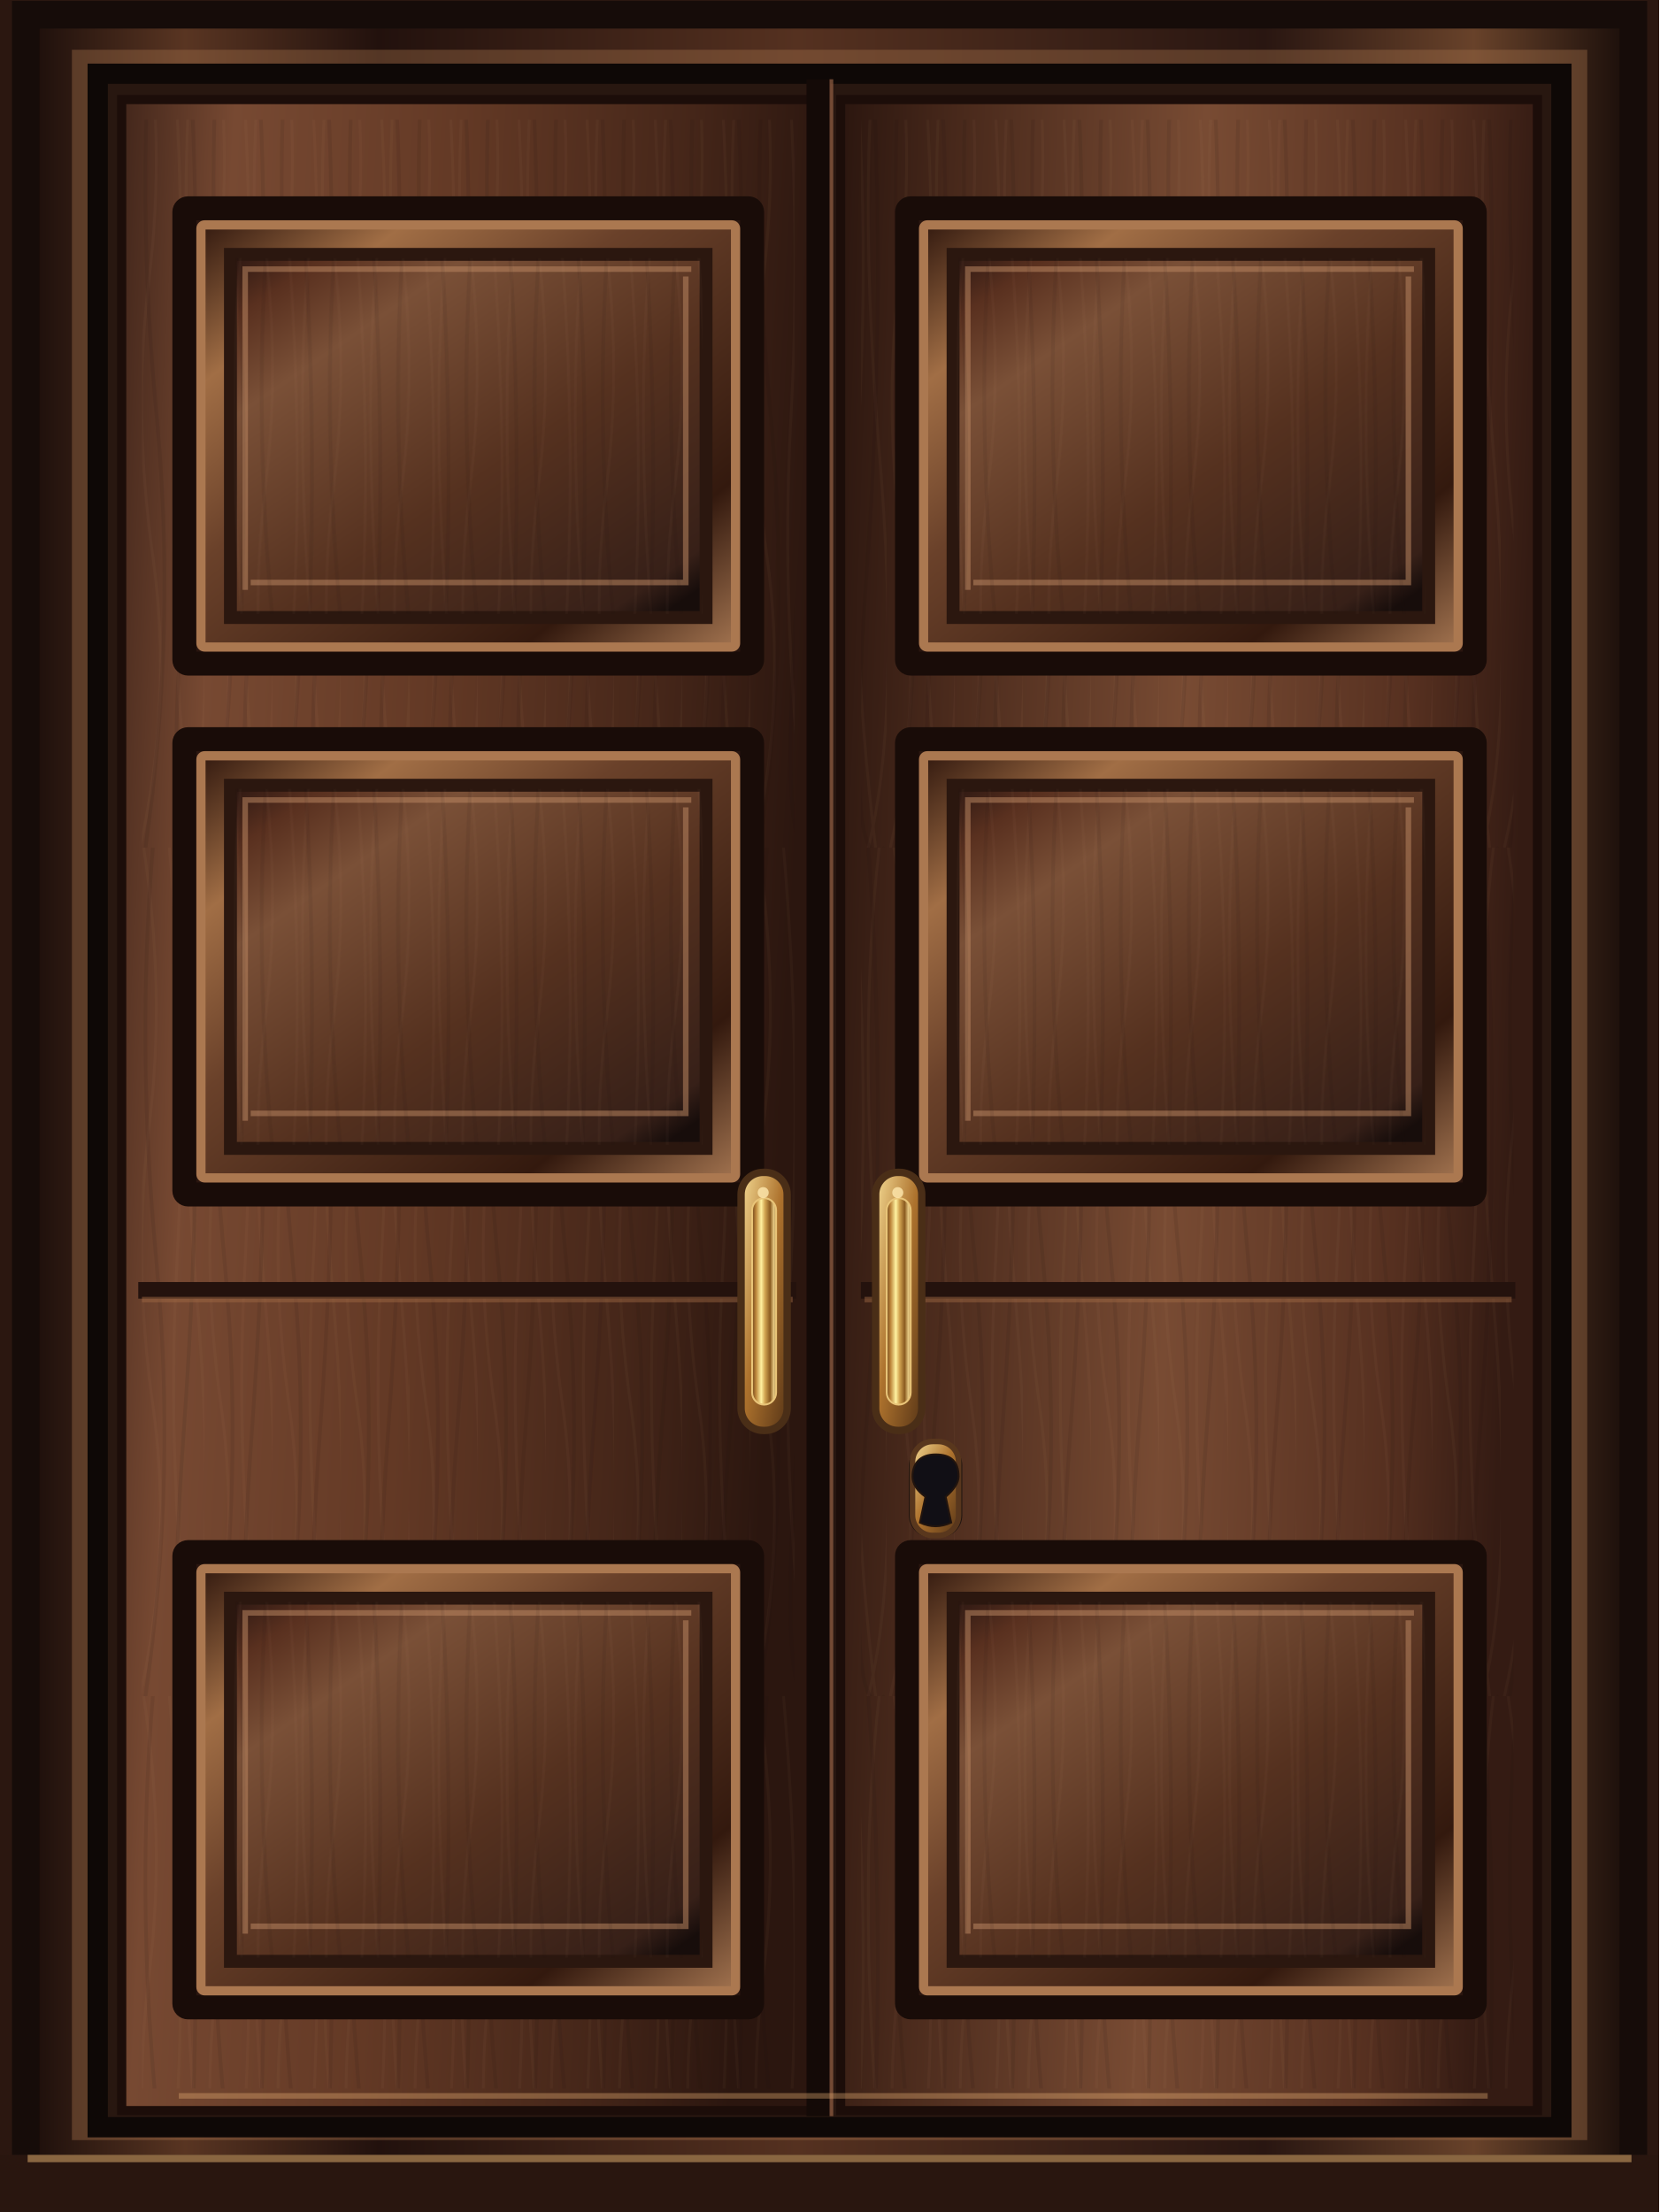
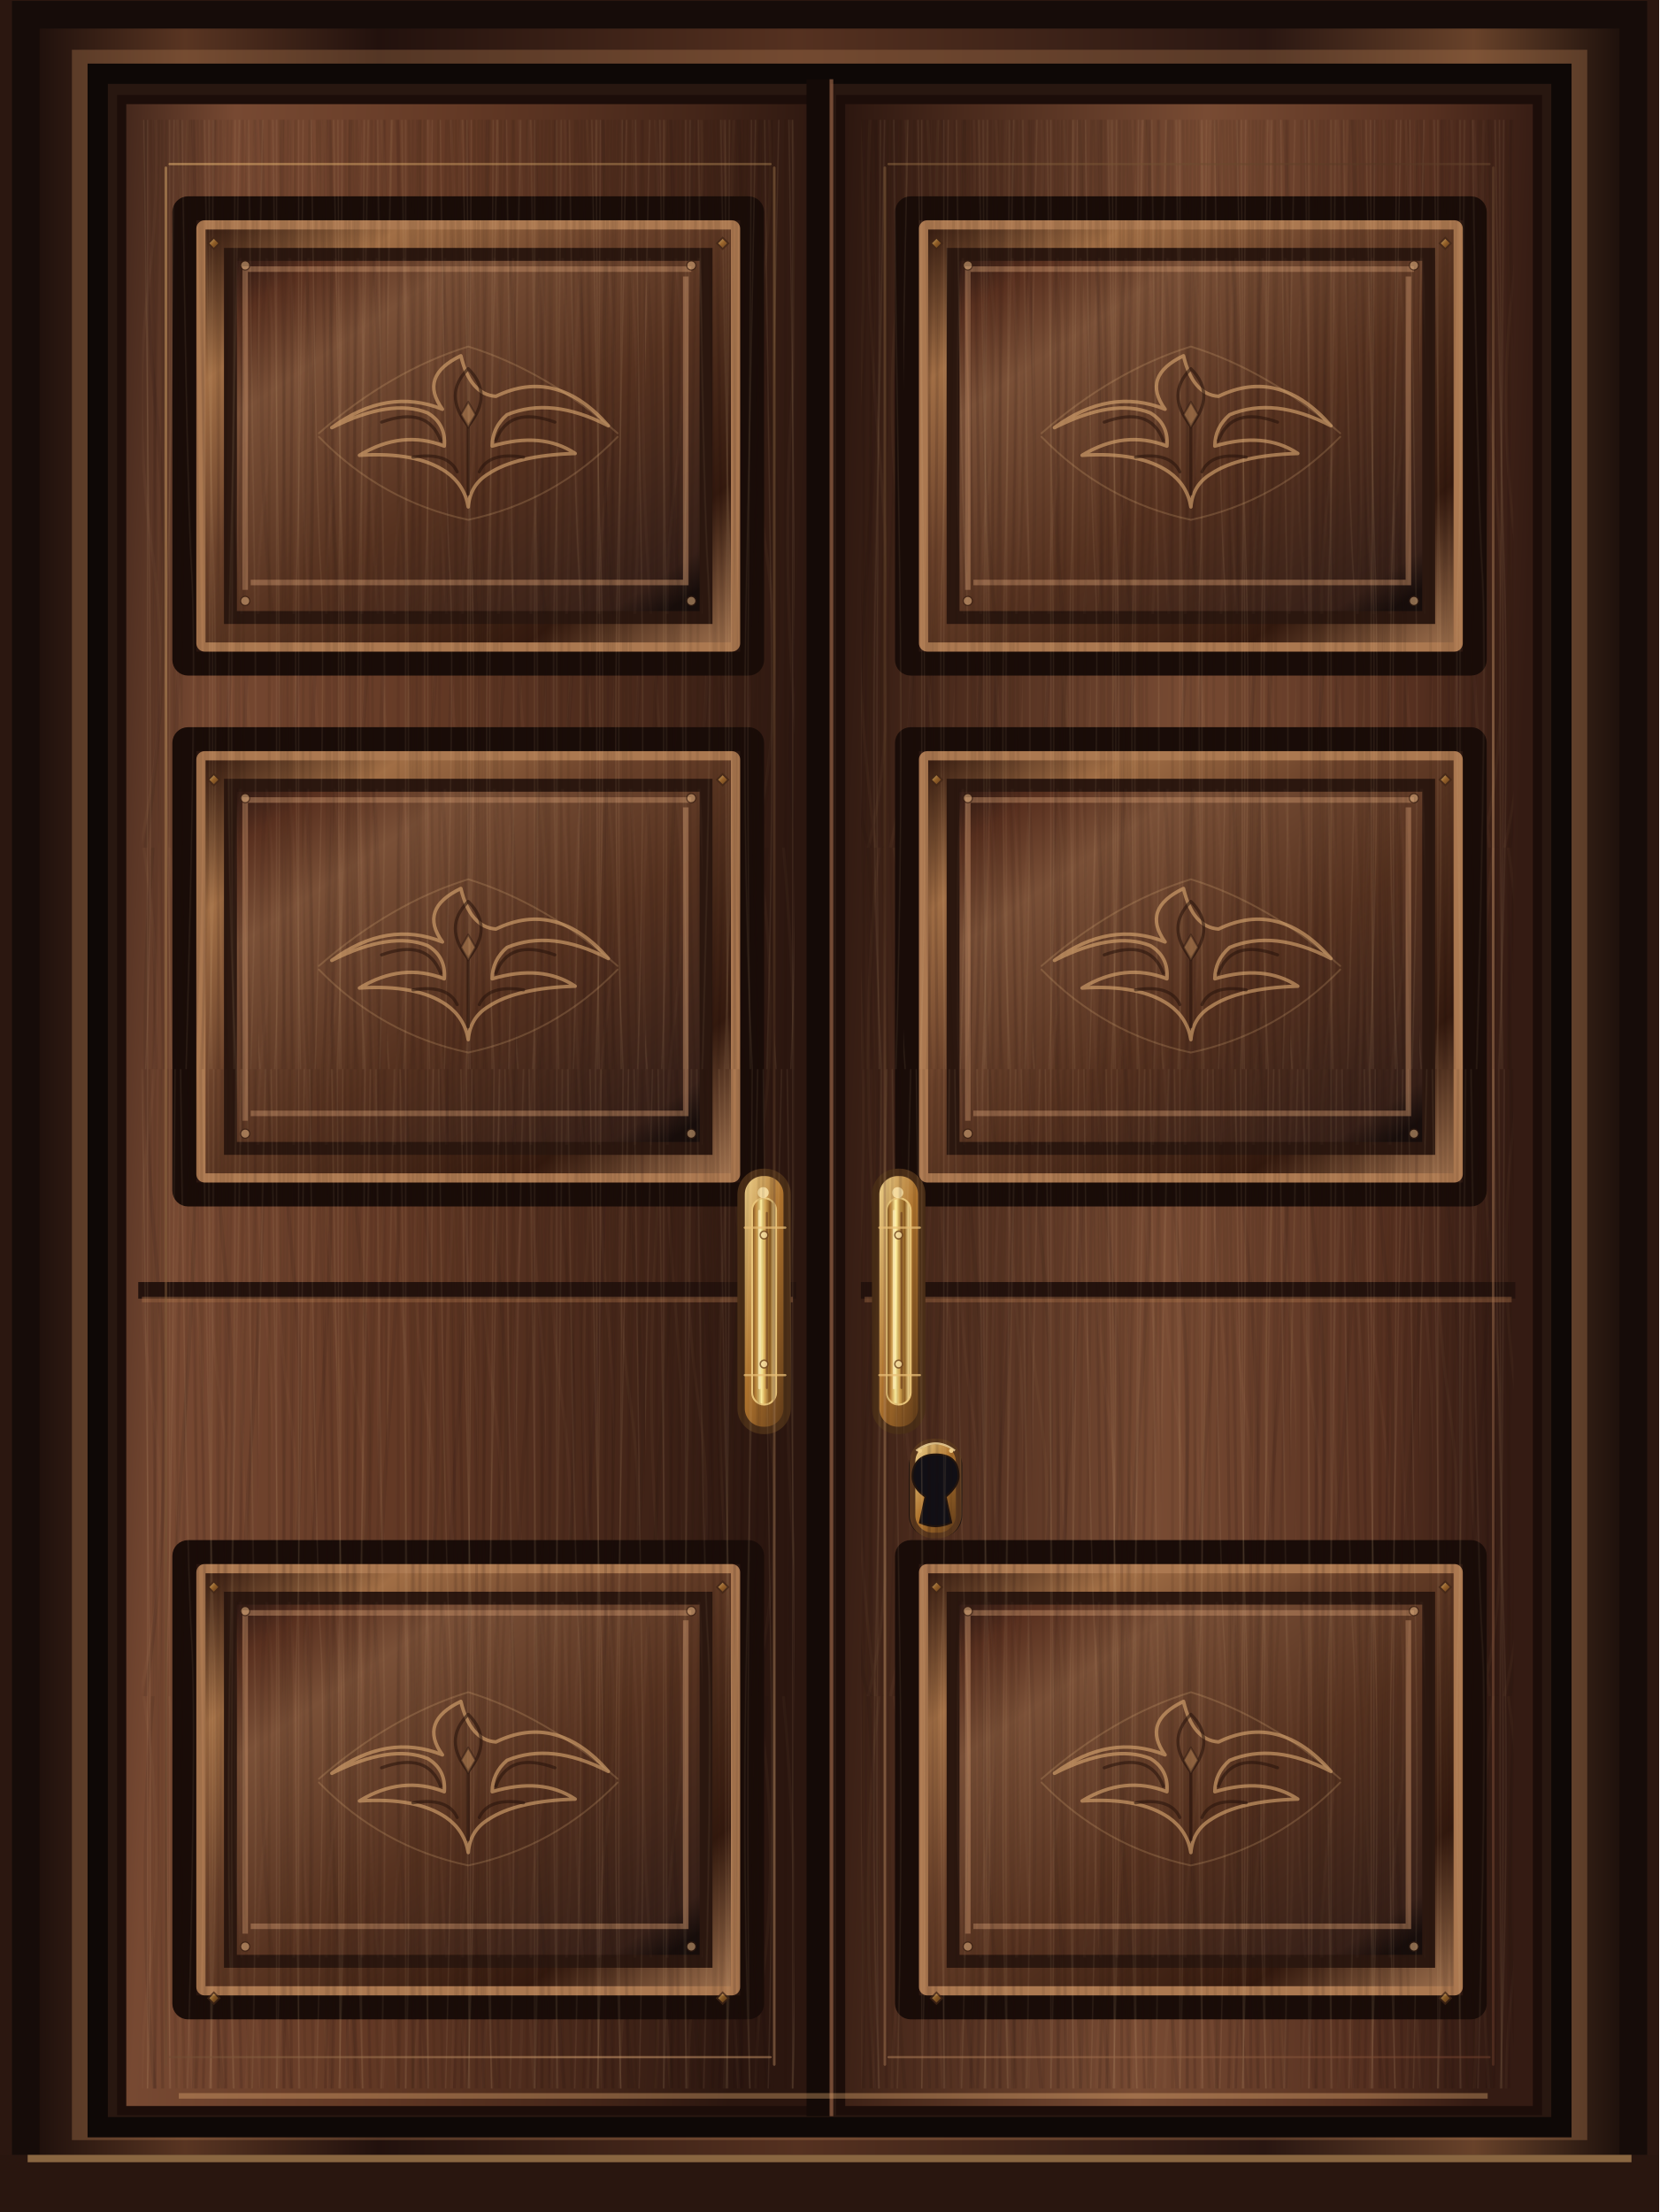
<svg xmlns="http://www.w3.org/2000/svg" width="900" height="1200" viewBox="0 0 900 1200">
  <defs>
    <linearGradient id="frame" x2="1" y2="0">
      <stop stop-color="#1a0d0a" />
      <stop offset=".10" stop-color="#593522" />
      <stop offset=".22" stop-color="#22110d" />
      <stop offset=".48" stop-color="#553120" />
      <stop offset=".77" stop-color="#291611" />
      <stop offset=".90" stop-color="#68422a" />
      <stop offset="1" stop-color="#170c09" />
    </linearGradient>
    <linearGradient id="left" x2="1" y2=".15">
      <stop stop-color="#42261b" />
      <stop offset=".16" stop-color="#774932" />
      <stop offset=".48" stop-color="#633925" />
      <stop offset=".80" stop-color="#452619" />
      <stop offset="1" stop-color="#2b160f" />
    </linearGradient>
    <linearGradient id="right" x2="1" y2=".1">
      <stop stop-color="#2b160f" />
      <stop offset=".18" stop-color="#4a2a1c" />
      <stop offset=".52" stop-color="#784b33" />
      <stop offset=".84" stop-color="#563020" />
      <stop offset="1" stop-color="#341b13" />
    </linearGradient>
    <linearGradient id="recess" x1="0" y1="0" x2=".9" y2="1">
      <stop stop-color="#2a1611" />
      <stop offset=".10" stop-color="#59301f" />
      <stop offset=".25" stop-color="#7a5037" />
      <stop offset=".60" stop-color="#55311f" />
      <stop offset=".94" stop-color="#372018" />
      <stop offset="1" stop-color="#170d0b" />
    </linearGradient>
    <linearGradient id="trim" x2="1" y2="1">
      <stop stop-color="#32190f" />
      <stop offset=".19" stop-color="#a16e45" />
      <stop offset=".40" stop-color="#6a412a" />
      <stop offset=".80" stop-color="#33190e" />
      <stop offset="1" stop-color="#a37450" />
    </linearGradient>
    <linearGradient id="gold" x2="1" y2="0">
      <stop stop-color="#6f4519" />
      <stop offset=".16" stop-color="#bd863b" />
      <stop offset=".38" stop-color="#fff1a0" />
      <stop offset=".53" stop-color="#d4a754" />
      <stop offset=".75" stop-color="#8b5b20" />
      <stop offset=".92" stop-color="#eed38c" />
      <stop offset="1" stop-color="#78501e" />
    </linearGradient>
    <linearGradient id="goldDark" x2="1" y2="1">
      <stop stop-color="#f4da93" />
      <stop offset=".48" stop-color="#ad722d" />
      <stop offset="1" stop-color="#593617" />
    </linearGradient>
    <pattern id="grain" width="37" height="460" patternUnits="userSpaceOnUse">
      <path d="M4 0Q16 78 7 151T9 302T2 460 M18 0Q28 117 22 227T31 460 M33 0Q21 101 33 245T27 460" fill="none" stroke="#e1b184" stroke-width="1.5" opacity=".10" />
      <path d="M9 0Q0 109 11 225T5 460 M27 0Q38 146 26 313T36 460" fill="none" stroke="#150b08" stroke-width="2" opacity=".22" />
    </pattern>
    <g id="panel">
      <rect width="308" height="247" rx="2" fill="#2a160f" stroke="#190c08" stroke-width="13" />
      <rect x="9" y="9" width="290" height="229" rx="2" fill="url(#trim)" stroke="#ab7850" stroke-width="5" />
      <rect x="25" y="25" width="258" height="197" fill="url(#recess)" stroke="#2b170f" stroke-width="7" />
      <path d="M33 207V33H275 M36 203H272V37" fill="none" stroke="#ba8560" stroke-opacity=".54" stroke-width="3" />
      <rect x="27" y="27" width="254" height="193" fill="url(#grain)" opacity=".35" />
+     </g>
+     <pattern id="fineWalnut" width="70" height="580" patternUnits="userSpaceOnUse">
+       <path d="M4 0Q1 120 -2 310T1 580" fill="none" stroke="#f1cc9b" stroke-width="0.75" stroke-opacity="0.25" />
+       <path d="M33 0Q31 163 29 310T31 580" fill="none" stroke="#1c0b07" stroke-width="1.5" stroke-opacity="0.24" />
+       <path d="M62 0Q61 206 60 310T61 580" fill="none" stroke="#1c0b07" stroke-width="1.5" stroke-opacity="0.24" />
+       <path d="M22 0Q22 249 22 310T22 580" fill="none" stroke="#f1cc9b" stroke-width="0.75" stroke-opacity="0.25" />
+       <path d="M51 0Q52 122 53 310T52 580" fill="none" stroke="#1c0b07" stroke-width="1.5" stroke-opacity="0.24" />
+       <path d="M11 0Q13 165 15 310T13 580" fill="none" stroke="#1c0b07" stroke-width="1.5" stroke-opacity="0.24" />
+       <path d="M40 0Q43 208 46 310T43 580" fill="none" stroke="#f1cc9b" stroke-width="0.75" stroke-opacity="0.25" />
+       <path d="M69 0Q66 251 63 310T66 580" fill="none" stroke="#1c0b07" stroke-width="1.5" stroke-opacity="0.24" />
+       <path d="M29 0Q27 124 25 310T27 580" fill="none" stroke="#1c0b07" stroke-width="1.5" stroke-opacity="0.24" />
+       <path d="M58 0Q57 167 56 310T57 580" fill="none" stroke="#f1cc9b" stroke-width="0.75" stroke-opacity="0.25" />
+       <path d="M18 0Q18 210 18 310T18 580" fill="none" stroke="#1c0b07" stroke-width="1.5" stroke-opacity="0.24" />
+       <path d="M47 0Q48 253 49 310T48 580" fill="none" stroke="#1c0b07" stroke-width="1.5" stroke-opacity="0.24" />
+       <path d="M7 0Q9 126 11 310T9 580" fill="none" stroke="#f1cc9b" stroke-width="0.75" stroke-opacity="0.25" />
+       <path d="M36 0Q39 169 42 310T39 580" fill="none" stroke="#1c0b07" stroke-width="1.5" stroke-opacity="0.24" />
+       <path d="M65 0Q62 212 59 310T62 580" fill="none" stroke="#1c0b07" stroke-width="1.5" stroke-opacity="0.24" />
+       <path d="M25 0Q23 255 21 310T23 580" fill="none" stroke="#f1cc9b" stroke-width="0.75" stroke-opacity="0.25" />
+       <path d="M54 0Q53 128 52 310T53 580" fill="none" stroke="#1c0b07" stroke-width="1.5" stroke-opacity="0.24" />
+       <path d="M14 0Q14 171 14 310T14 580" fill="none" stroke="#1c0b07" stroke-width="1.5" stroke-opacity="0.24" />
+       <path d="M43 0Q44 214 45 310T44 580" fill="none" stroke="#f1cc9b" stroke-width="0.75" stroke-opacity="0.25" />
+       <path d="M72 0Q74 257 76 310T74 580" fill="none" stroke="#1c0b07" stroke-width="1.5" stroke-opacity="0.24" />
+       <path d="M32 0Q35 130 38 310T35 580" fill="none" stroke="#1c0b07" stroke-width="1.5" stroke-opacity="0.24" />
+       <path d="M61 0Q58 173 55 310T58 580" fill="none" stroke="#f1cc9b" stroke-width="0.75" stroke-opacity="0.25" />
+       <path d="M21 0Q19 216 17 310T19 580" fill="none" stroke="#1c0b07" stroke-width="1.5" stroke-opacity="0.24" />
+       <path d="M50 0Q49 259 48 310T49 580" fill="none" stroke="#1c0b07" stroke-width="1.5" stroke-opacity="0.24" />
+       <path d="M10 0Q10 132 10 310T10 580" fill="none" stroke="#f1cc9b" stroke-width="0.75" stroke-opacity="0.25" />
+       <path d="M39 0Q40 175 41 310T40 580" fill="none" stroke="#1c0b07" stroke-width="1.5" stroke-opacity="0.24" />
+       <path d="M68 0Q70 218 72 310T70 580" fill="none" stroke="#1c0b07" stroke-width="1.5" stroke-opacity="0.24" />
+       <path d="M28 0Q31 261 34 310T31 580" fill="none" stroke="#f1cc9b" stroke-width="0.75" stroke-opacity="0.25" />
+       <path d="M57 0Q54 134 51 310T54 580" fill="none" stroke="#1c0b07" stroke-width="1.5" stroke-opacity="0.24" />
+       <path d="M17 0Q15 177 13 310T15 580" fill="none" stroke="#1c0b07" stroke-width="1.5" stroke-opacity="0.24" />
+       <path d="M46 0Q45 220 44 310T45 580" fill="none" stroke="#f1cc9b" stroke-width="0.75" stroke-opacity="0.25" />
+       <path d="M6 0Q6 263 6 310T6 580" fill="none" stroke="#1c0b07" stroke-width="1.5" stroke-opacity="0.24" />
+       <path d="M35 0Q36 136 37 310T36 580" fill="none" stroke="#1c0b07" stroke-width="1.5" stroke-opacity="0.24" />
+       <path d="M64 0Q66 179 68 310T66 580" fill="none" stroke="#f1cc9b" stroke-width="0.75" stroke-opacity="0.25" />
+     </pattern>
+     <linearGradient id="inlay" x1="0" y1="0" x2="1" y2="1">
+       <stop stop-color="#f1be76" />
+       <stop offset=".46" stop-color="#533521" />
+       <stop offset=".66" stop-color="#d5a271" />
+       <stop offset="1" stop-color="#70402c" />
+     </linearGradient>
+     <g id="carving" fill="none" stroke-linecap="round" stroke-linejoin="round">
+       <path d="M-74 -3Q-44 -25 -14 -13Q-27 -31 -4 -42Q1 -21 15 -20Q48 -36 76 -4Q45 -20 21 -10Q13 -3 13 7Q40 -1 58 11Q26 12 11 22Q1 28 0 40Q-2 28 -12 21Q-28 10 -59 12Q-36 -2 -13 7Q-12 -5 -22 -11Q-42 -19 -74 -3Z" stroke="#e2ae76" stroke-opacity=".58" stroke-width="1.9" />
+       <path d="M0 -35Q-14 -21 0 -4Q14 -21 0 -35ZM0 -4L0 33M-47 -6Q-22 -15 -15 4M47 -6Q22 -15 15 4M-30 13Q-11 10 -6 21M30 13Q11 10 6 21" stroke="#26120a" stroke-width="1.7" stroke-opacity=".55" />
+       <path d="M-81 2Q-47 37 0 47Q47 37 81 2M-81 0Q-42 -34 0 -47Q42 -34 81 0" stroke="#deb17e" stroke-opacity=".22" stroke-width="1" />
+       <path d="M-4 -10L0 -17L4 -10L0 -3Z" fill="#d9a36b" fill-opacity=".4" stroke="#2e1910" stroke-opacity=".5" />
+     </g>
+     <g id="panelPins" fill="#d3a576" stroke="#331b0f" stroke-width=".65" opacity=".6">
+       <circle cx="-121" cy="-91" r="2.5" />
+       <circle cx="121" cy="-91" r="2.5" />
+       <circle cx="-121" cy="91" r="2.5" />
+       <circle cx="121" cy="91" r="2.5" />
    </g>
  </defs>
  <rect width="900" height="1200" fill="#2b1710" />
  <rect x="14" y="8" width="872" height="1175" fill="url(#frame)" stroke="#160c09" stroke-width="15" />
  <rect x="39" y="27" width="822" height="1134" fill="#a16d48" opacity=".4" />
  <rect x="53" y="40" width="794" height="1114" fill="#281710" stroke="#0e0806" stroke-width="11" />
  <rect x="66" y="54" width="378" height="1091" fill="url(#left)" stroke="#1c0d09" stroke-width="5" />
  <rect x="456" y="54" width="378" height="1091" fill="url(#right)" stroke="#1c0d09" stroke-width="5" />
  <rect x="77" y="65" width="354" height="1068" fill="url(#grain)" opacity=".42" />
  <rect x="467" y="65" width="354" height="1068" fill="url(#grain)" opacity=".42" />
  <path d="M444 43V1148" stroke="#140a07" stroke-width="13" />
  <path d="M451 43V1148" stroke="#936043" stroke-width="2" opacity=".7" />
  <use href="#panel" x="100" y="113" />
  <use href="#panel" x="492" y="113" />
  <use href="#panel" x="100" y="401" />
  <use href="#panel" x="492" y="401" />
  <use href="#panel" x="100" y="842" />
  <use href="#panel" x="492" y="842" />
  <path d="M75 700H432 M467 700H822" stroke="#24120d" stroke-width="9" />
  <path d="M77 705H430 M469 705H820" stroke="#a26b45" stroke-opacity=".45" stroke-width="3" />
  <rect x="402" y="636" width="25" height="140" rx="12" fill="url(#goldDark)" stroke="#4a2e17" stroke-width="4" />
  <rect x="408" y="650" width="13" height="112" rx="6.5" fill="url(#gold)" stroke="#e9c579" stroke-width="1" />
  <rect x="475" y="636" width="25" height="140" rx="12" fill="url(#goldDark)" stroke="#4a2e17" stroke-width="4" />
  <rect x="481" y="650" width="13" height="112" rx="6.5" fill="url(#gold)" stroke="#e9c579" stroke-width="1" />
  <circle cx="414" cy="647" r="3" fill="#fbe4a9" opacity=".85" />
  <circle cx="487" cy="647" r="3" fill="#fbe4a9" opacity=".85" />
  <rect x="493" y="783" width="29" height="51" rx="12" fill="#130d0b" opacity=".8" />
  <rect x="495" y="782" width="25" height="51" rx="11" fill="url(#goldDark)" stroke="#59371d" stroke-width="3" />
  <path d="M507.5 789 C499 789 495 794 495 801 Q495 807 502 812 L499 826 Q507.5 830 516 826 L513 812 Q520 806 520 801 C520 793 516 789 507.5 789Z" fill="#110f15" stroke="#21140e" stroke-width="1" />
  <path d="M97 1137H807" stroke="#e1ac72" opacity=".38" stroke-width="3" />
  <rect y="1169" width="900" height="31" fill="#29160f" />
  <path d="M15 1171H885" stroke="#ca9b63" opacity=".6" stroke-width="4" />
+   <rect x="77" y="65" width="354" height="1068" fill="url(#fineWalnut)" opacity=".33" />
+   <rect x="467" y="65" width="354" height="1068" fill="url(#fineWalnut)" opacity=".33" />
+   <g stroke="url(#inlay)" fill="none" stroke-linecap="round">
+     <path d="M90 91V1120M420 91V1120M480 91V1120M810 91V1120" stroke-width="1.4" opacity=".43" />
+     <path d="M92 89H418M482 89H808M92 1116H418M482 1116H808" stroke-width="1.2" opacity=".52" />
+   </g>
+   <g transform="translate(254 235)">
+     <use href="#carving" />
+     <use href="#panelPins" />
+   </g>
+   <g transform="translate(254 524)">
+     <use href="#carving" />
+     <use href="#panelPins" />
+   </g>
+   <g transform="translate(254 965)">
+     <use href="#carving" />
+     <use href="#panelPins" />
+   </g>
+   <g transform="translate(646 235)">
+     <use href="#carving" />
+     <use href="#panelPins" />
+   </g>
+   <g transform="translate(646 524)">
+     <use href="#carving" />
+     <use href="#panelPins" />
+   </g>
+   <g transform="translate(646 965)">
+     <use href="#carving" />
+     <use href="#panelPins" />
+   </g>
+   <g fill="url(#goldDark)" stroke="#422616" stroke-width=".95">
+     <path d="M116 128.9l3.1 3.1l-3.1 3.1l-3.1-3.1Z" opacity=".74" />
+     <path d="M116 419.9l3.1 3.1l-3.1 3.1l-3.1-3.1Z" opacity=".74" />
+     <path d="M116 857.9l3.1 3.1l-3.1 3.1l-3.1-3.1Z" opacity=".74" />
+     <path d="M116 1080.9l3.1 3.1l-3.1 3.1l-3.1-3.1Z" opacity=".74" />
+     <path d="M392 128.9l3.1 3.1l-3.1 3.1l-3.1-3.1Z" opacity=".74" />
+     <path d="M392 419.9l3.1 3.1l-3.1 3.1l-3.1-3.1Z" opacity=".74" />
+     <path d="M392 857.9l3.1 3.1l-3.1 3.1l-3.1-3.1Z" opacity=".74" />
+     <path d="M392 1080.9l3.1 3.1l-3.1 3.1l-3.1-3.1Z" opacity=".74" />
+     <path d="M508 128.9l3.1 3.1l-3.1 3.1l-3.1-3.1Z" opacity=".74" />
+     <path d="M508 419.9l3.1 3.1l-3.1 3.1l-3.1-3.1Z" opacity=".74" />
+     <path d="M508 857.9l3.1 3.1l-3.1 3.1l-3.1-3.1Z" opacity=".74" />
+     <path d="M508 1080.9l3.1 3.1l-3.1 3.1l-3.1-3.1Z" opacity=".74" />
+     <path d="M784 128.9l3.1 3.1l-3.1 3.1l-3.1-3.1Z" opacity=".74" />
+     <path d="M784 419.9l3.1 3.1l-3.1 3.1l-3.1-3.1Z" opacity=".74" />
+     <path d="M784 857.9l3.1 3.1l-3.1 3.1l-3.1-3.1Z" opacity=".74" />
+     <path d="M784 1080.9l3.1 3.1l-3.1 3.1l-3.1-3.1Z" opacity=".74" />
+   </g>
+   <g fill="none" stroke-linecap="round">
+     <path d="M412 657V753M485 657V753" stroke="#fff0bf" stroke-width="1.4" opacity=".65" />
+     <path d="M416 658V753M489 658V753" stroke="#6d3f1c" stroke-width="1.1" opacity=".7" />
+     <path d="M404 666H426M477 666H499M404 746H426M477 746H499" stroke="#e8be75" stroke-width="1.2" opacity=".75" />
+   </g>
+   <g fill="#f5dca2" stroke="#70451f" stroke-width=".8" opacity=".78">
+     <circle cx="414.5" cy="670" r="2.1" />
+     <circle cx="487.5" cy="670" r="2.1" />
+     <circle cx="414.5" cy="740" r="2.1" />
+     <circle cx="487.5" cy="740" r="2.1" />
+   </g>
+   <path d="M497 787Q507.5 779 518 787" fill="none" stroke="#f8dea1" stroke-opacity=".78" stroke-width="1.1" />
+   <circle cx="499" cy="787" r="1.2" fill="#edca86" />
+   <circle cx="516" cy="787" r="1.2" fill="#edca86" />
</svg>
